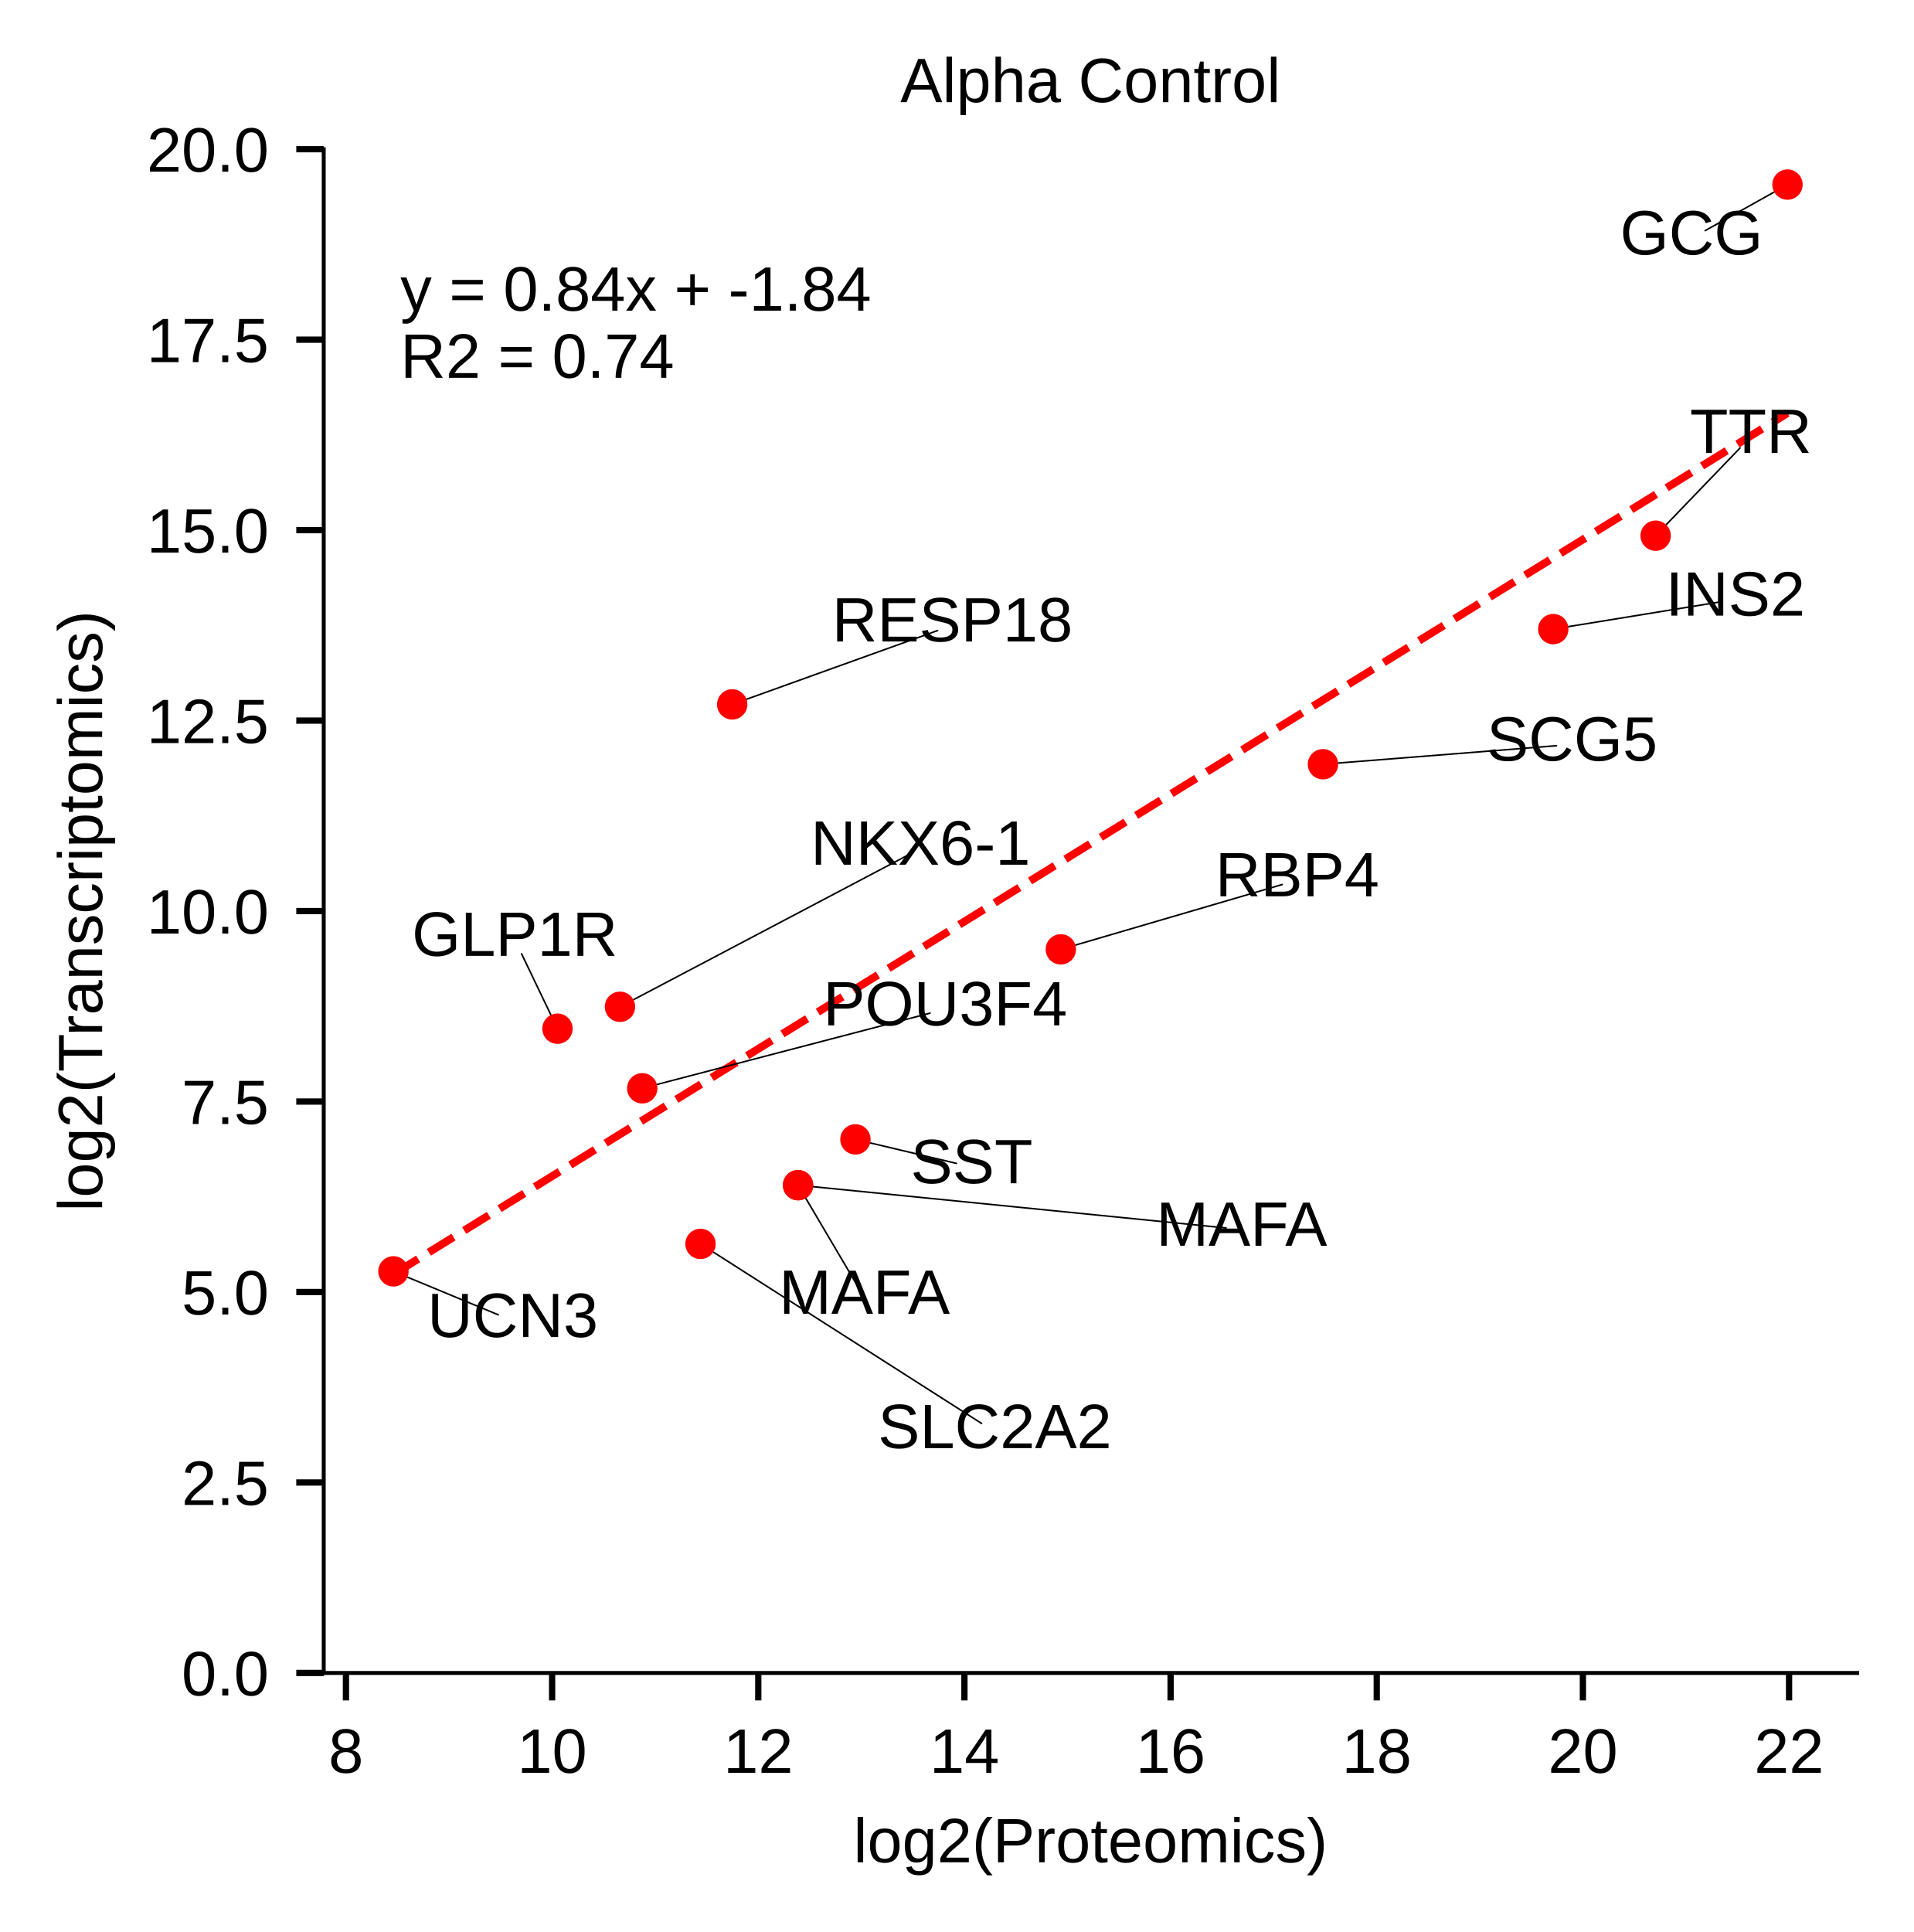
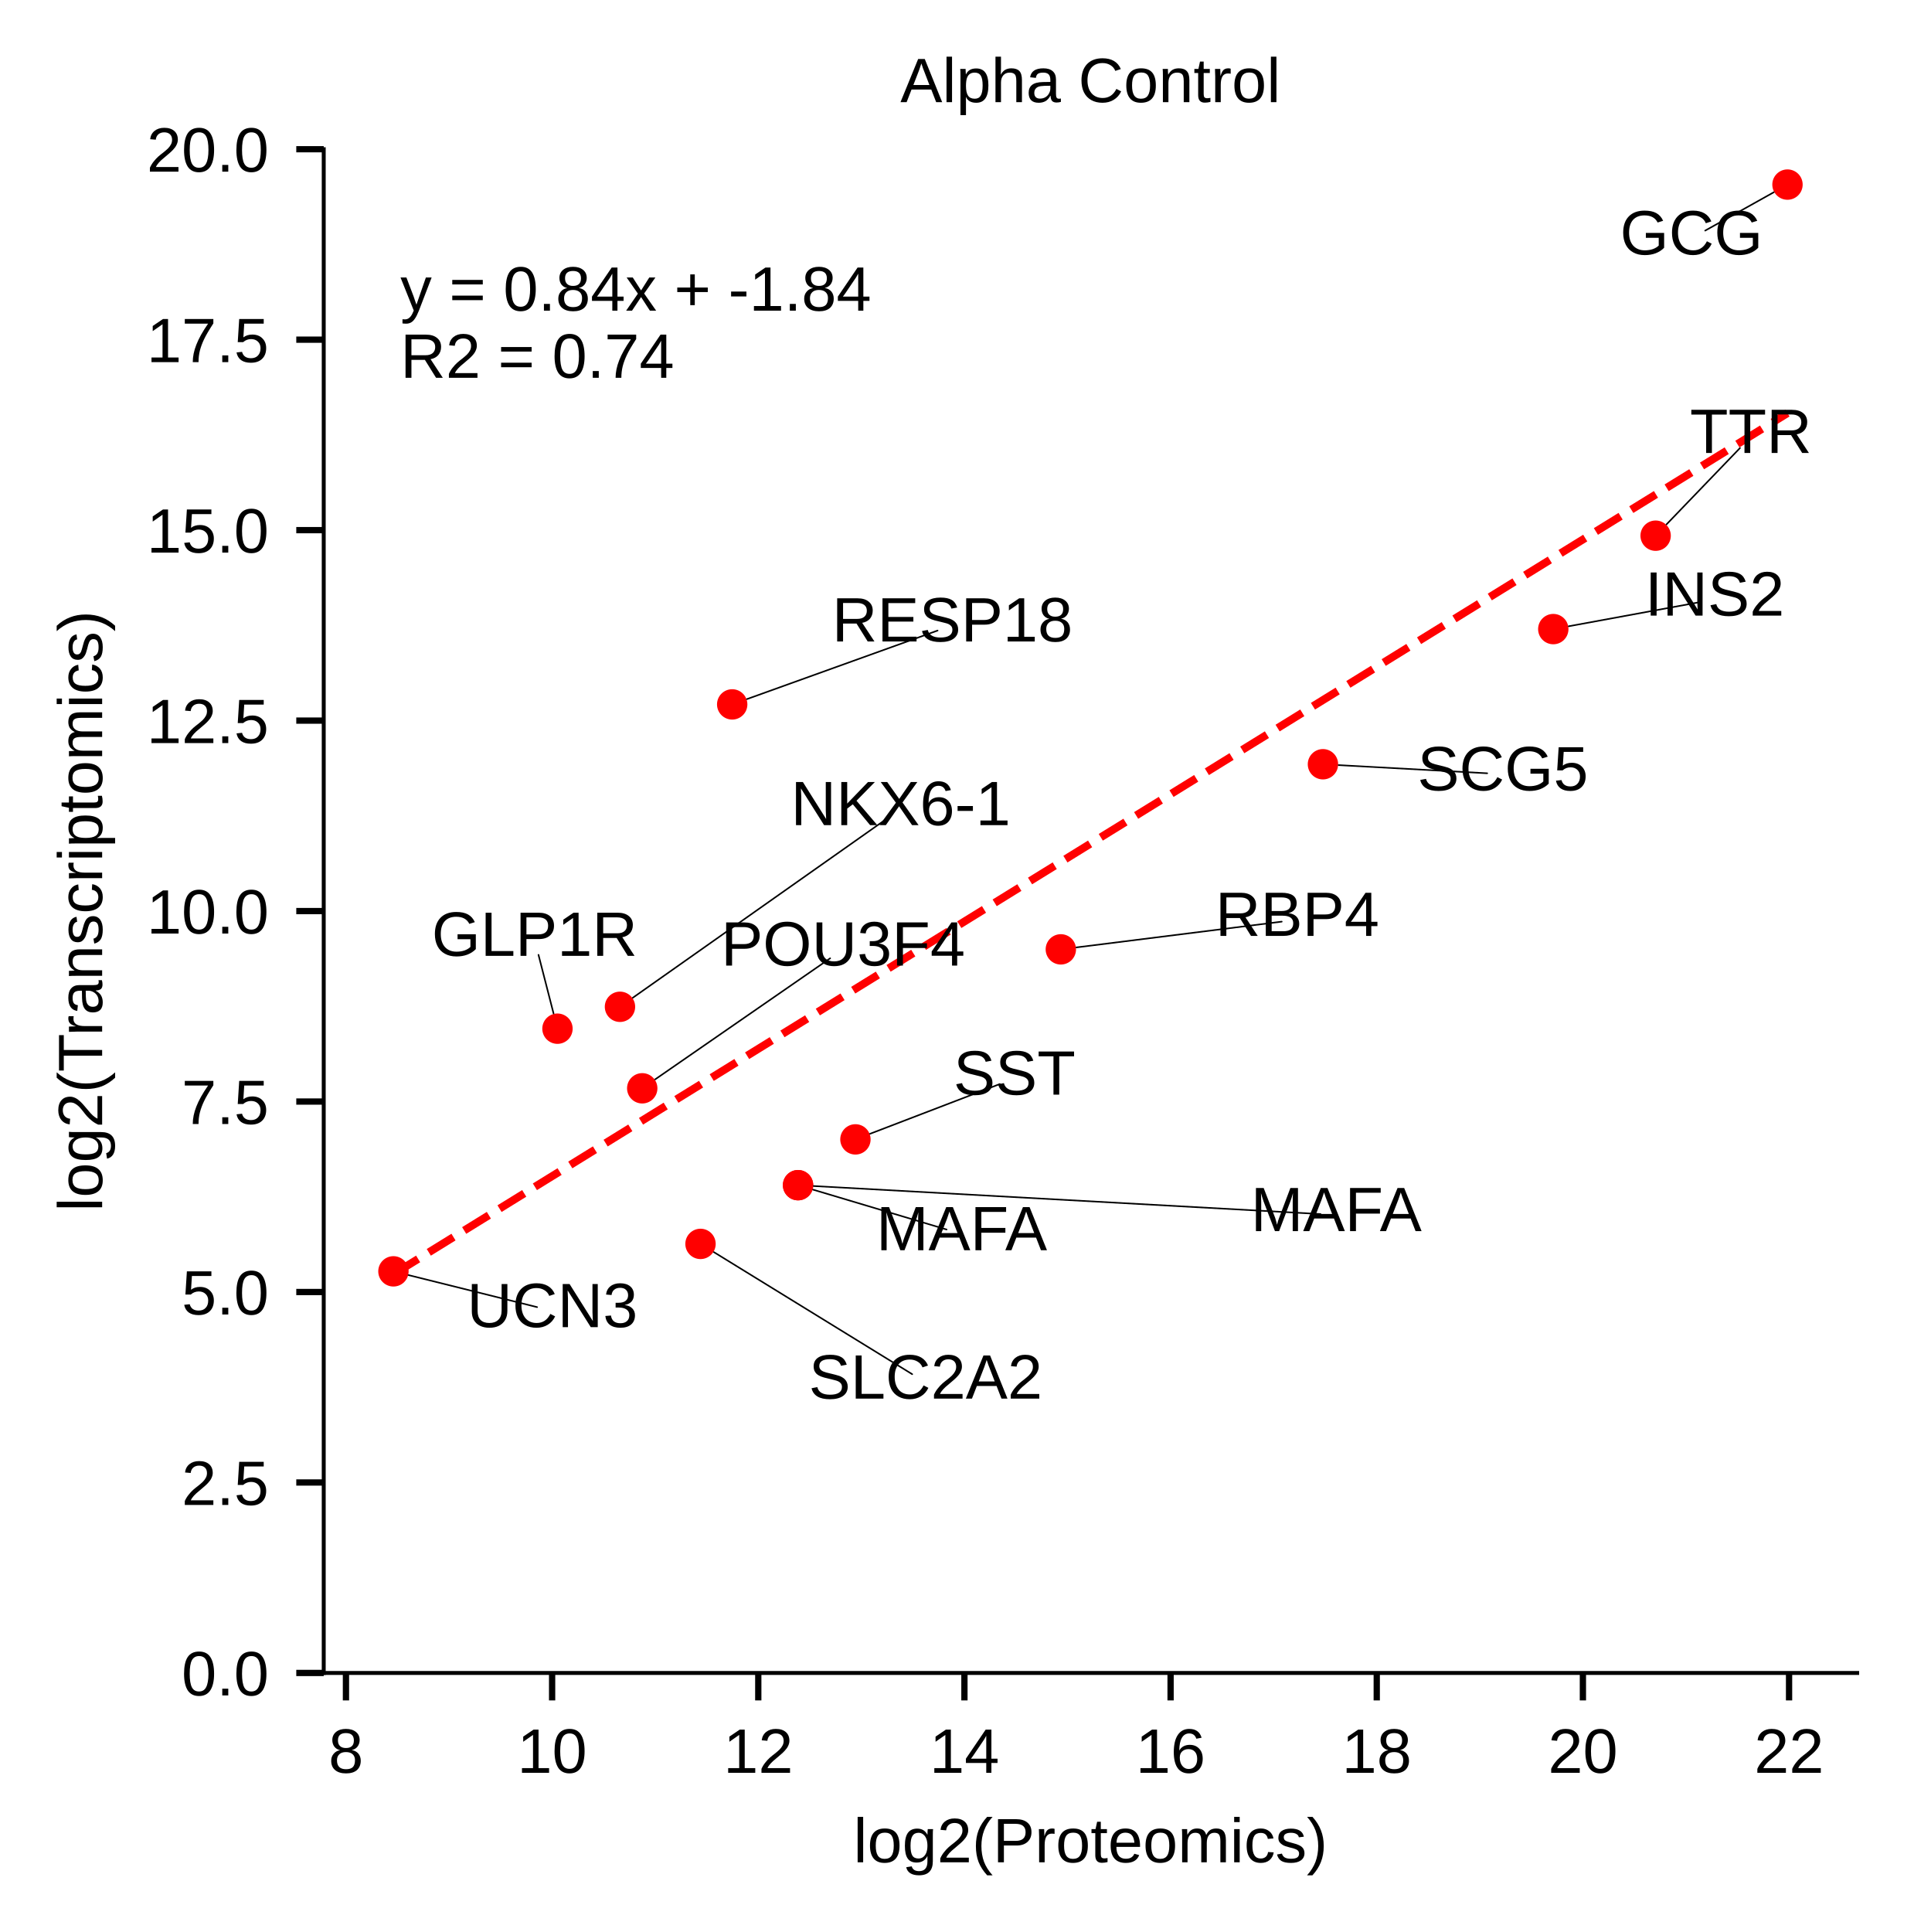
<svg xmlns="http://www.w3.org/2000/svg" xmlns:xlink="http://www.w3.org/1999/xlink" width="243.996pt" height="246.306pt" viewBox="0 0 243.996 246.306" version="1.1">
  <defs>
    <style type="text/css">*{stroke-linejoin: round; stroke-linecap: butt}</style>
  </defs>
  <g id="figure_1">
    <g id="patch_1">
      <path d="M 0 246.306  L 243.996 246.306  L 243.996 -0  L 0 -0  L 0 246.306  z " style="fill: none" />
    </g>
    <g id="axes_1">
      <g id="patch_2">
        <path d="M 41.276 213.282  L 236.796 213.282  L 236.796 19.024  L 41.276 19.024  L 41.276 213.282  z " style="fill: none" />
      </g>
      <g id="PathCollection_1">
        <defs>
-           <path id="C0_0_254591540a" d="M 0 1.936  C 0.514 1.936 1.006 1.732 1.369 1.369  C 1.732 1.006 1.936 0.514 1.936 -0  C 1.936 -0.514 1.732 -1.006 1.369 -1.369  C 1.006 -1.732 0.514 -1.936 0 -1.936  C -0.514 -1.936 -1.006 -1.732 -1.369 -1.369  C -1.732 -1.006 -1.936 -0.514 -1.936 0  C -1.936 0.514 -1.732 1.006 -1.369 1.369  C -1.006 1.732 -0.514 1.936 0 1.936  z " />
+           <path id="C0_0_a52731291e" d="M 0 1.936  C 0.514 1.936 1.006 1.732 1.369 1.369  C 1.732 1.006 1.936 0.514 1.936 -0  C 1.936 -0.514 1.732 -1.006 1.369 -1.369  C 1.006 -1.732 0.514 -1.936 0 -1.936  C -0.514 -1.936 -1.006 -1.732 -1.369 -1.369  C -1.732 -1.006 -1.936 -0.514 -1.936 0  C -1.936 0.514 -1.732 1.006 -1.369 1.369  C -1.006 1.732 -0.514 1.936 0 1.936  z " />
        </defs>
-         <g clip-path="url(#p1b7b60a65e)">
-           <use xlink:href="#C0_0_254591540a" x="101.754" y="151.095" style="fill: #ff0000" />
-         </g>
-         <g clip-path="url(#p1b7b60a65e)">
-           <use xlink:href="#C0_0_254591540a" x="227.909" y="23.533" style="fill: #ff0000" />
-         </g>
-         <g clip-path="url(#p1b7b60a65e)">
-           <use xlink:href="#C0_0_254591540a" x="211.097" y="68.294" style="fill: #ff0000" />
-         </g>
-         <g clip-path="url(#p1b7b60a65e)">
-           <use xlink:href="#C0_0_254591540a" x="81.887" y="138.746" style="fill: #ff0000" />
-         </g>
-         <g clip-path="url(#p1b7b60a65e)">
-           <use xlink:href="#C0_0_254591540a" x="89.317" y="158.582" style="fill: #ff0000" />
-         </g>
-         <g clip-path="url(#p1b7b60a65e)">
-           <use xlink:href="#C0_0_254591540a" x="101.754" y="151.095" style="fill: #ff0000" />
-         </g>
-         <g clip-path="url(#p1b7b60a65e)">
-           <use xlink:href="#C0_0_254591540a" x="198.048" y="80.202" style="fill: #ff0000" />
-         </g>
-         <g clip-path="url(#p1b7b60a65e)">
-           <use xlink:href="#C0_0_254591540a" x="79.049" y="128.354" style="fill: #ff0000" />
-         </g>
-         <g clip-path="url(#p1b7b60a65e)">
-           <use xlink:href="#C0_0_254591540a" x="50.164" y="162.081" style="fill: #ff0000" />
-         </g>
-         <g clip-path="url(#p1b7b60a65e)">
-           <use xlink:href="#C0_0_254591540a" x="71.079" y="131.145" style="fill: #ff0000" />
-         </g>
-         <g clip-path="url(#p1b7b60a65e)">
-           <use xlink:href="#C0_0_254591540a" x="93.357" y="89.802" style="fill: #ff0000" />
-         </g>
-         <g clip-path="url(#p1b7b60a65e)">
-           <use xlink:href="#C0_0_254591540a" x="168.679" y="97.432" style="fill: #ff0000" />
-         </g>
-         <g clip-path="url(#p1b7b60a65e)">
-           <use xlink:href="#C0_0_254591540a" x="109.07" y="145.257" style="fill: #ff0000" />
-         </g>
-         <g clip-path="url(#p1b7b60a65e)">
-           <use xlink:href="#C0_0_254591540a" x="135.259" y="121.032" style="fill: #ff0000" />
+         <g clip-path="url(#p77317c8ee6)">
+           <use xlink:href="#C0_0_a52731291e" x="101.754" y="151.095" style="fill: #ff0000" />
+         </g>
+         <g clip-path="url(#p77317c8ee6)">
+           <use xlink:href="#C0_0_a52731291e" x="227.909" y="23.533" style="fill: #ff0000" />
+         </g>
+         <g clip-path="url(#p77317c8ee6)">
+           <use xlink:href="#C0_0_a52731291e" x="211.097" y="68.294" style="fill: #ff0000" />
+         </g>
+         <g clip-path="url(#p77317c8ee6)">
+           <use xlink:href="#C0_0_a52731291e" x="81.887" y="138.746" style="fill: #ff0000" />
+         </g>
+         <g clip-path="url(#p77317c8ee6)">
+           <use xlink:href="#C0_0_a52731291e" x="89.317" y="158.582" style="fill: #ff0000" />
+         </g>
+         <g clip-path="url(#p77317c8ee6)">
+           <use xlink:href="#C0_0_a52731291e" x="101.754" y="151.095" style="fill: #ff0000" />
+         </g>
+         <g clip-path="url(#p77317c8ee6)">
+           <use xlink:href="#C0_0_a52731291e" x="198.048" y="80.202" style="fill: #ff0000" />
+         </g>
+         <g clip-path="url(#p77317c8ee6)">
+           <use xlink:href="#C0_0_a52731291e" x="79.049" y="128.354" style="fill: #ff0000" />
+         </g>
+         <g clip-path="url(#p77317c8ee6)">
+           <use xlink:href="#C0_0_a52731291e" x="50.164" y="162.081" style="fill: #ff0000" />
+         </g>
+         <g clip-path="url(#p77317c8ee6)">
+           <use xlink:href="#C0_0_a52731291e" x="71.079" y="131.145" style="fill: #ff0000" />
+         </g>
+         <g clip-path="url(#p77317c8ee6)">
+           <use xlink:href="#C0_0_a52731291e" x="93.357" y="89.802" style="fill: #ff0000" />
+         </g>
+         <g clip-path="url(#p77317c8ee6)">
+           <use xlink:href="#C0_0_a52731291e" x="168.679" y="97.432" style="fill: #ff0000" />
+         </g>
+         <g clip-path="url(#p77317c8ee6)">
+           <use xlink:href="#C0_0_a52731291e" x="109.07" y="145.257" style="fill: #ff0000" />
+         </g>
+         <g clip-path="url(#p77317c8ee6)">
+           <use xlink:href="#C0_0_a52731291e" x="135.259" y="121.032" style="fill: #ff0000" />
        </g>
      </g>
      <g id="matplotlib.axis_1">
        <g id="xtick_1">
          <g id="line2d_1">
            <defs>
-               <path id="m4094d39036" d="M 0 0  L 0 3.5  " style="stroke: #000000; stroke-width: 0.8" />
+               <path id="m81c0e043df" d="M 0 0  L 0 3.5  " style="stroke: #000000; stroke-width: 0.8" />
            </defs>
            <g>
-               <use xlink:href="#m4094d39036" x="44.11" y="213.282" style="stroke: #000000; stroke-width: 0.8" />
+               <use xlink:href="#m81c0e043df" x="44.11" y="213.282" style="stroke: #000000; stroke-width: 0.8" />
            </g>
          </g>
          <g id="text_1">
            <text style="font-size: 8px; font-family: 'Arial'; text-anchor: middle" x="44.11" y="226.008" transform="rotate(-0 44.11031 226.0083)">8</text>
          </g>
        </g>
        <g id="xtick_2">
          <g id="line2d_2">
            <g>
-               <use xlink:href="#m4094d39036" x="70.396" y="213.282" style="stroke: #000000; stroke-width: 0.8" />
+               <use xlink:href="#m81c0e043df" x="70.396" y="213.282" style="stroke: #000000; stroke-width: 0.8" />
            </g>
          </g>
          <g id="text_2">
            <text style="font-size: 8px; font-family: 'Arial'; text-anchor: middle" x="70.396" y="226.008" transform="rotate(-0 70.39598 226.0083)">10</text>
          </g>
        </g>
        <g id="xtick_3">
          <g id="line2d_3">
            <g>
-               <use xlink:href="#m4094d39036" x="96.682" y="213.282" style="stroke: #000000; stroke-width: 0.8" />
+               <use xlink:href="#m81c0e043df" x="96.682" y="213.282" style="stroke: #000000; stroke-width: 0.8" />
            </g>
          </g>
          <g id="text_3">
            <text style="font-size: 8px; font-family: 'Arial'; text-anchor: middle" x="96.682" y="226.008" transform="rotate(-0 96.68166 226.0083)">12</text>
          </g>
        </g>
        <g id="xtick_4">
          <g id="line2d_4">
            <g>
-               <use xlink:href="#m4094d39036" x="122.967" y="213.282" style="stroke: #000000; stroke-width: 0.8" />
+               <use xlink:href="#m81c0e043df" x="122.967" y="213.282" style="stroke: #000000; stroke-width: 0.8" />
            </g>
          </g>
          <g id="text_4">
            <text style="font-size: 8px; font-family: 'Arial'; text-anchor: middle" x="122.967" y="226.008" transform="rotate(-0 122.9673 226.0083)">14</text>
          </g>
        </g>
        <g id="xtick_5">
          <g id="line2d_5">
            <g>
-               <use xlink:href="#m4094d39036" x="149.253" y="213.282" style="stroke: #000000; stroke-width: 0.8" />
+               <use xlink:href="#m81c0e043df" x="149.253" y="213.282" style="stroke: #000000; stroke-width: 0.8" />
            </g>
          </g>
          <g id="text_5">
            <text style="font-size: 8px; font-family: 'Arial'; text-anchor: middle" x="149.253" y="226.008" transform="rotate(-0 149.253 226.0083)">16</text>
          </g>
        </g>
        <g id="xtick_6">
          <g id="line2d_6">
            <g>
-               <use xlink:href="#m4094d39036" x="175.539" y="213.282" style="stroke: #000000; stroke-width: 0.8" />
+               <use xlink:href="#m81c0e043df" x="175.539" y="213.282" style="stroke: #000000; stroke-width: 0.8" />
            </g>
          </g>
          <g id="text_6">
            <text style="font-size: 8px; font-family: 'Arial'; text-anchor: middle" x="175.539" y="226.008" transform="rotate(-0 175.5387 226.0083)">18</text>
          </g>
        </g>
        <g id="xtick_7">
          <g id="line2d_7">
            <g>
-               <use xlink:href="#m4094d39036" x="201.824" y="213.282" style="stroke: #000000; stroke-width: 0.8" />
+               <use xlink:href="#m81c0e043df" x="201.824" y="213.282" style="stroke: #000000; stroke-width: 0.8" />
            </g>
          </g>
          <g id="text_7">
            <text style="font-size: 8px; font-family: 'Arial'; text-anchor: middle" x="201.824" y="226.008" transform="rotate(-0 201.8244 226.0083)">20</text>
          </g>
        </g>
        <g id="xtick_8">
          <g id="line2d_8">
            <g>
-               <use xlink:href="#m4094d39036" x="228.11" y="213.282" style="stroke: #000000; stroke-width: 0.8" />
+               <use xlink:href="#m81c0e043df" x="228.11" y="213.282" style="stroke: #000000; stroke-width: 0.8" />
            </g>
          </g>
          <g id="text_8">
            <text style="font-size: 8px; font-family: 'Arial'; text-anchor: middle" x="228.11" y="226.008" transform="rotate(-0 228.11 226.0083)">22</text>
          </g>
        </g>
        <g id="text_9">
          <text style="font-size: 8px; font-family: 'Arial'; text-anchor: middle" x="139.036" y="237.422" transform="rotate(-0 139.0361 237.422)">log2(Proteomics)</text>
        </g>
      </g>
      <g id="matplotlib.axis_2">
        <g id="ytick_1">
          <g id="line2d_9">
            <defs>
-               <path id="md418ea39c6" d="M 0 0  L -3.5 0  " style="stroke: #000000; stroke-width: 0.8" />
+               <path id="m3a2f14bc2b" d="M 0 0  L -3.5 0  " style="stroke: #000000; stroke-width: 0.8" />
            </defs>
            <g>
-               <use xlink:href="#md418ea39c6" x="41.276" y="213.282" style="stroke: #000000; stroke-width: 0.8" />
+               <use xlink:href="#m3a2f14bc2b" x="41.276" y="213.282" style="stroke: #000000; stroke-width: 0.8" />
            </g>
          </g>
          <g id="text_10">
            <text style="font-size: 8px; font-family: 'Arial'; text-anchor: end" x="34.276" y="216.145" transform="rotate(-0 34.27625 216.1451)">0.0</text>
          </g>
        </g>
        <g id="ytick_2">
          <g id="line2d_10">
            <g>
-               <use xlink:href="#md418ea39c6" x="41.276" y="189" style="stroke: #000000; stroke-width: 0.8" />
+               <use xlink:href="#m3a2f14bc2b" x="41.276" y="189" style="stroke: #000000; stroke-width: 0.8" />
            </g>
          </g>
          <g id="text_11">
            <text style="font-size: 8px; font-family: 'Arial'; text-anchor: end" x="34.276" y="191.863" transform="rotate(-0 34.27625 191.8629)">2.5</text>
          </g>
        </g>
        <g id="ytick_3">
          <g id="line2d_11">
            <g>
-               <use xlink:href="#md418ea39c6" x="41.276" y="164.717" style="stroke: #000000; stroke-width: 0.8" />
+               <use xlink:href="#m3a2f14bc2b" x="41.276" y="164.717" style="stroke: #000000; stroke-width: 0.8" />
            </g>
          </g>
          <g id="text_12">
            <text style="font-size: 8px; font-family: 'Arial'; text-anchor: end" x="34.276" y="167.581" transform="rotate(-0 34.27625 167.5806)">5.0</text>
          </g>
        </g>
        <g id="ytick_4">
          <g id="line2d_12">
            <g>
-               <use xlink:href="#md418ea39c6" x="41.276" y="140.435" style="stroke: #000000; stroke-width: 0.8" />
+               <use xlink:href="#m3a2f14bc2b" x="41.276" y="140.435" style="stroke: #000000; stroke-width: 0.8" />
            </g>
          </g>
          <g id="text_13">
            <text style="font-size: 8px; font-family: 'Arial'; text-anchor: end" x="34.276" y="143.298" transform="rotate(-0 34.27625 143.2983)">7.5</text>
          </g>
        </g>
        <g id="ytick_5">
          <g id="line2d_13">
            <g>
-               <use xlink:href="#md418ea39c6" x="41.276" y="116.153" style="stroke: #000000; stroke-width: 0.8" />
+               <use xlink:href="#m3a2f14bc2b" x="41.276" y="116.153" style="stroke: #000000; stroke-width: 0.8" />
            </g>
          </g>
          <g id="text_14">
            <text style="font-size: 8px; font-family: 'Arial'; text-anchor: end" x="34.276" y="119.016" transform="rotate(-0 34.27625 119.016)">10.0</text>
          </g>
        </g>
        <g id="ytick_6">
          <g id="line2d_14">
            <g>
-               <use xlink:href="#md418ea39c6" x="41.276" y="91.871" style="stroke: #000000; stroke-width: 0.8" />
+               <use xlink:href="#m3a2f14bc2b" x="41.276" y="91.871" style="stroke: #000000; stroke-width: 0.8" />
            </g>
          </g>
          <g id="text_15">
            <text style="font-size: 8px; font-family: 'Arial'; text-anchor: end" x="34.276" y="94.734" transform="rotate(-0 34.27625 94.73373)">12.5</text>
          </g>
        </g>
        <g id="ytick_7">
          <g id="line2d_15">
            <g>
-               <use xlink:href="#md418ea39c6" x="41.276" y="67.588" style="stroke: #000000; stroke-width: 0.8" />
+               <use xlink:href="#m3a2f14bc2b" x="41.276" y="67.588" style="stroke: #000000; stroke-width: 0.8" />
            </g>
          </g>
          <g id="text_16">
            <text style="font-size: 8px; font-family: 'Arial'; text-anchor: end" x="34.276" y="70.451" transform="rotate(-0 34.27625 70.45144)">15.0</text>
          </g>
        </g>
        <g id="ytick_8">
          <g id="line2d_16">
            <g>
-               <use xlink:href="#md418ea39c6" x="41.276" y="43.306" style="stroke: #000000; stroke-width: 0.8" />
+               <use xlink:href="#m3a2f14bc2b" x="41.276" y="43.306" style="stroke: #000000; stroke-width: 0.8" />
            </g>
          </g>
          <g id="text_17">
            <text style="font-size: 8px; font-family: 'Arial'; text-anchor: end" x="34.276" y="46.169" transform="rotate(-0 34.27625 46.16916)">17.5</text>
          </g>
        </g>
        <g id="ytick_9">
          <g id="line2d_17">
            <g>
-               <use xlink:href="#md418ea39c6" x="41.276" y="19.024" style="stroke: #000000; stroke-width: 0.8" />
+               <use xlink:href="#m3a2f14bc2b" x="41.276" y="19.024" style="stroke: #000000; stroke-width: 0.8" />
            </g>
          </g>
          <g id="text_18">
            <text style="font-size: 8px; font-family: 'Arial'; text-anchor: end" x="34.276" y="21.887" transform="rotate(-0 34.27625 21.88687)">20.0</text>
          </g>
        </g>
        <g id="text_19">
          <text style="font-size: 8px; font-family: 'Arial'; text-anchor: middle" x="13.024" y="116.153" transform="rotate(-90 13.02375 116.1529)">log2(Transcriptomics)</text>
        </g>
      </g>
      <g id="line2d_18">
-         <path d="M 50.164 162.442  L 51.959 161.333  L 53.754 160.224  L 55.55 159.116  L 57.345 158.007  L 59.141 156.898  L 60.936 155.789  L 62.731 154.681  L 64.527 153.572  L 66.322 152.463  L 68.118 151.354  L 69.913 150.245  L 71.708 149.137  L 73.504 148.028  L 75.299 146.919  L 77.095 145.81  L 78.89 144.701  L 80.685 143.593  L 82.481 142.484  L 84.276 141.375  L 86.072 140.266  L 87.867 139.157  L 89.662 138.049  L 91.458 136.94  L 93.253 135.831  L 95.049 134.722  L 96.844 133.613  L 98.639 132.505  L 100.435 131.396  L 102.23 130.287  L 104.026 129.178  L 105.821 128.069  L 107.616 126.961  L 109.412 125.852  L 111.207 124.743  L 113.003 123.634  L 114.798 122.525  L 116.594 121.417  L 118.389 120.308  L 120.184 119.199  L 121.98 118.09  L 123.775 116.981  L 125.571 115.873  L 127.366 114.764  L 129.161 113.655  L 130.957 112.546  L 132.752 111.437  L 134.548 110.329  L 136.343 109.22  L 138.138 108.111  L 139.934 107.002  L 141.729 105.893  L 143.525 104.785  L 145.32 103.676  L 147.115 102.567  L 148.911 101.458  L 150.706 100.349  L 152.502 99.241  L 154.297 98.132  L 156.092 97.023  L 157.888 95.914  L 159.683 94.805  L 161.479 93.697  L 163.274 92.588  L 165.069 91.479  L 166.865 90.37  L 168.66 89.261  L 170.456 88.153  L 172.251 87.044  L 174.047 85.935  L 175.842 84.826  L 177.637 83.717  L 179.433 82.609  L 181.228 81.5  L 183.024 80.391  L 184.819 79.282  L 186.614 78.174  L 188.41 77.065  L 190.205 75.956  L 192.001 74.847  L 193.796 73.738  L 195.591 72.63  L 197.387 71.521  L 199.182 70.412  L 200.978 69.303  L 202.773 68.194  L 204.568 67.086  L 206.364 65.977  L 208.159 64.868  L 209.955 63.759  L 211.75 62.65  L 213.545 61.542  L 215.341 60.433  L 217.136 59.324  L 218.932 58.215  L 220.727 57.106  L 222.522 55.998  L 224.318 54.889  L 226.113 53.78  L 227.909 52.671  " clip-path="url(#p1b7b60a65e)" style="fill: none; stroke-dasharray: 3.7,1.6; stroke-dashoffset: 0; stroke: #ff0000" />
+         <path d="M 50.164 162.442  L 51.959 161.333  L 53.754 160.224  L 55.55 159.116  L 57.345 158.007  L 59.141 156.898  L 60.936 155.789  L 62.731 154.681  L 64.527 153.572  L 66.322 152.463  L 68.118 151.354  L 69.913 150.245  L 71.708 149.137  L 73.504 148.028  L 75.299 146.919  L 77.095 145.81  L 78.89 144.701  L 80.685 143.593  L 82.481 142.484  L 84.276 141.375  L 86.072 140.266  L 87.867 139.157  L 89.662 138.049  L 91.458 136.94  L 93.253 135.831  L 95.049 134.722  L 96.844 133.613  L 98.639 132.505  L 100.435 131.396  L 102.23 130.287  L 104.026 129.178  L 105.821 128.069  L 107.616 126.961  L 109.412 125.852  L 111.207 124.743  L 113.003 123.634  L 114.798 122.525  L 116.594 121.417  L 118.389 120.308  L 120.184 119.199  L 121.98 118.09  L 123.775 116.981  L 125.571 115.873  L 127.366 114.764  L 129.161 113.655  L 130.957 112.546  L 132.752 111.437  L 134.548 110.329  L 136.343 109.22  L 138.138 108.111  L 139.934 107.002  L 141.729 105.893  L 143.525 104.785  L 145.32 103.676  L 147.115 102.567  L 148.911 101.458  L 150.706 100.349  L 152.502 99.241  L 154.297 98.132  L 156.092 97.023  L 157.888 95.914  L 159.683 94.805  L 161.479 93.697  L 163.274 92.588  L 165.069 91.479  L 166.865 90.37  L 168.66 89.261  L 170.456 88.153  L 172.251 87.044  L 174.047 85.935  L 175.842 84.826  L 177.637 83.717  L 179.433 82.609  L 181.228 81.5  L 183.024 80.391  L 184.819 79.282  L 186.614 78.174  L 188.41 77.065  L 190.205 75.956  L 192.001 74.847  L 193.796 73.738  L 195.591 72.63  L 197.387 71.521  L 199.182 70.412  L 200.978 69.303  L 202.773 68.194  L 204.568 67.086  L 206.364 65.977  L 208.159 64.868  L 209.955 63.759  L 211.75 62.65  L 213.545 61.542  L 215.341 60.433  L 217.136 59.324  L 218.932 58.215  L 220.727 57.106  L 222.522 55.998  L 224.318 54.889  L 226.113 53.78  L 227.909 52.671  " clip-path="url(#p77317c8ee6)" style="fill: none; stroke-dasharray: 3.7,1.6; stroke-dashoffset: 0; stroke: #ff0000" />
      </g>
      <g id="patch_3">
        <path d="M 41.276 213.282  L 41.276 19.024  " style="fill: none; stroke: #000000; stroke-width: 0.5; stroke-linejoin: miter; stroke-linecap: square" />
      </g>
      <g id="patch_4">
        <path d="M 41.276 213.282  L 236.796 213.282  " style="fill: none; stroke: #000000; stroke-width: 0.5; stroke-linejoin: miter; stroke-linecap: square" />
      </g>
      <g id="text_20">
        <text style="font-size: 8px; font-family: 'Arial'" transform="translate(51.05223 39.60724)">y = 0.84x + -1.84</text>
        <text style="font-size: 8px; font-family: 'Arial'" transform="translate(51.05223 48.16249)">R2 = 0.74</text>
      </g>
      <g id="text_21">
-         <text style="font-size: 8px; font-family: 'Arial'; text-anchor: middle" x="158.316" y="158.819" transform="rotate(-0 158.3158 158.8194)">MAFA</text>
+         <text style="font-size: 8px; font-family: 'Arial'; text-anchor: middle" x="170.37" y="156.955" transform="rotate(-0 170.3697 156.9547)">MAFA</text>
      </g>
      <g id="text_22">
        <text style="font-size: 8px; font-family: 'Arial'; text-anchor: middle" x="215.667" y="32.445" transform="rotate(-0 215.6672 32.44463)">GCG</text>
      </g>
      <g id="text_23">
        <text style="font-size: 8px; font-family: 'Arial'; text-anchor: middle" x="223.236" y="57.748" transform="rotate(-0 223.2357 57.74798)">TTR</text>
      </g>
      <g id="text_24">
-         <text style="font-size: 8px; font-family: 'Arial'; text-anchor: middle" x="120.518" y="130.723" transform="rotate(-0 120.518 130.7232)">POU3F4</text>
+         <text style="font-size: 8px; font-family: 'Arial'; text-anchor: middle" x="107.494" y="123.099" transform="rotate(-0 107.4936 123.0991)">POU3F4</text>
      </g>
      <g id="text_25">
-         <text style="font-size: 8px; font-family: 'Arial'; text-anchor: middle" x="126.844" y="184.617" transform="rotate(-0 126.8437 184.6169)">SLC2A2</text>
+         <text style="font-size: 8px; font-family: 'Arial'; text-anchor: middle" x="118.014" y="178.31" transform="rotate(-0 118.0138 178.3099)">SLC2A2</text>
      </g>
      <g id="text_26">
-         <text style="font-size: 8px; font-family: 'Arial'; text-anchor: middle" x="110.213" y="167.5" transform="rotate(-0 110.2126 167.5)">MAFA</text>
+         <text style="font-size: 8px; font-family: 'Arial'; text-anchor: middle" x="122.609" y="159.39" transform="rotate(-0 122.6089 159.3901)">MAFA</text>
      </g>
      <g id="text_27">
-         <text style="font-size: 8px; font-family: 'Arial'; text-anchor: middle" x="221.265" y="78.486" transform="rotate(-0 221.2647 78.48603)">INS2</text>
+         <text style="font-size: 8px; font-family: 'Arial'; text-anchor: middle" x="218.625" y="78.486" transform="rotate(-0 218.6248 78.48603)">INS2</text>
      </g>
      <g id="text_28">
-         <text style="font-size: 8px; font-family: 'Arial'; text-anchor: middle" x="117.364" y="110.24" transform="rotate(-0 117.3644 110.2399)">NKX6-1</text>
+         <text style="font-size: 8px; font-family: 'Arial'; text-anchor: middle" x="114.842" y="105.194" transform="rotate(-0 114.8416 105.1942)">NKX6-1</text>
      </g>
      <g id="text_29">
-         <text style="font-size: 8px; font-family: 'Arial'; text-anchor: middle" x="65.379" y="170.456" transform="rotate(-0 65.37936 170.456)">UCN3</text>
+         <text style="font-size: 8px; font-family: 'Arial'; text-anchor: middle" x="70.425" y="169.195" transform="rotate(-0 70.42502 169.1946)">UCN3</text>
      </g>
      <g id="text_30">
-         <text style="font-size: 8px; font-family: 'Arial'; text-anchor: middle" x="65.637" y="121.86" transform="rotate(-0 65.63737 121.8603)">GLP1R</text>
+         <text style="font-size: 8px; font-family: 'Arial'; text-anchor: middle" x="68.16" y="121.86" transform="rotate(-0 68.16021 121.8603)">GLP1R</text>
      </g>
      <g id="text_31">
        <text style="font-size: 8px; font-family: 'Arial'; text-anchor: middle" x="121.427" y="81.779" transform="rotate(-0 121.4273 81.77883)">RESP18</text>
      </g>
      <g id="text_32">
-         <text style="font-size: 8px; font-family: 'Arial'; text-anchor: middle" x="200.451" y="96.977" transform="rotate(-0 200.4508 96.97732)">SCG5</text>
+         <text style="font-size: 8px; font-family: 'Arial'; text-anchor: middle" x="191.621" y="100.762" transform="rotate(-0 191.6209 100.7616)">SCG5</text>
      </g>
      <g id="text_33">
-         <text style="font-size: 8px; font-family: 'Arial'; text-anchor: middle" x="123.892" y="150.85" transform="rotate(-0 123.892 150.8503)">SST</text>
+         <text style="font-size: 8px; font-family: 'Arial'; text-anchor: middle" x="129.348" y="139.553" transform="rotate(-0 129.348 139.5531)">SST</text>
      </g>
      <g id="text_34">
-         <text style="font-size: 8px; font-family: 'Arial'; text-anchor: middle" x="165.408" y="114.271" transform="rotate(-0 165.4077 114.2706)">RBP4</text>
+         <text style="font-size: 8px; font-family: 'Arial'; text-anchor: middle" x="165.408" y="119.316" transform="rotate(-0 165.4077 119.3163)">RBP4</text>
      </g>
      <g id="patch_5">
-         <path d="M 156.324 156.552  Q 130.033 153.923 103.742 151.294  " style="fill: none; stroke: #000000; stroke-width: 0.2; stroke-linecap: round" />
+         <path d="M 168.372 154.776  Q 136.061 152.991 103.75 151.205  " style="fill: none; stroke: #000000; stroke-width: 0.2; stroke-linecap: round" />
      </g>
      <g id="patch_6">
        <path d="M 217.416 29.399  Q 221.79 26.954 226.164 24.509  " style="fill: none; stroke: #000000; stroke-width: 0.2; stroke-linecap: round" />
      </g>
      <g id="patch_7">
        <path d="M 221.852 57.118  Q 217.169 61.984 212.486 66.851  " style="fill: none; stroke: #000000; stroke-width: 0.2; stroke-linecap: round" />
      </g>
      <g id="patch_8">
-         <path d="M 118.58 129.161  Q 101.203 133.701 83.827 138.24  " style="fill: none; stroke: #000000; stroke-width: 0.2; stroke-linecap: round" />
+         <path d="M 105.846 122.171  Q 94.69 129.889 83.534 137.607  " style="fill: none; stroke: #000000; stroke-width: 0.2; stroke-linecap: round" />
      </g>
      <g id="patch_9">
-         <path d="M 125.16 181.474  Q 108.082 170.566 91.003 159.659  " style="fill: none; stroke: #000000; stroke-width: 0.2; stroke-linecap: round" />
+         <path d="M 116.308 175.192  Q 103.664 167.411 91.02 159.63  " style="fill: none; stroke: #000000; stroke-width: 0.2; stroke-linecap: round" />
      </g>
      <g id="patch_10">
-         <path d="M 109.195 163.706  Q 105.982 158.261 102.77 152.816  " style="fill: none; stroke: #000000; stroke-width: 0.2; stroke-linecap: round" />
+         <path d="M 120.692 156.75  Q 112.182 154.209 103.673 151.668  " style="fill: none; stroke: #000000; stroke-width: 0.2; stroke-linecap: round" />
      </g>
      <g id="patch_11">
-         <path d="M 219.289 76.74  Q 209.655 78.31 200.021 79.881  " style="fill: none; stroke: #000000; stroke-width: 0.2; stroke-linecap: round" />
+         <path d="M 216.658 76.78  Q 208.337 78.31 200.015 79.84  " style="fill: none; stroke: #000000; stroke-width: 0.2; stroke-linecap: round" />
      </g>
      <g id="patch_12">
-         <path d="M 115.594 109.104  Q 98.206 118.264 80.818 127.423  " style="fill: none; stroke: #000000; stroke-width: 0.2; stroke-linecap: round" />
+         <path d="M 113.205 104.279  Q 96.945 115.74 80.685 127.201  " style="fill: none; stroke: #000000; stroke-width: 0.2; stroke-linecap: round" />
      </g>
      <g id="patch_13">
-         <path d="M 63.533 167.623  Q 57.774 165.235 52.014 162.848  " style="fill: none; stroke: #000000; stroke-width: 0.2; stroke-linecap: round" />
+         <path d="M 68.483 166.643  Q 60.292 164.603 52.1 162.563  " style="fill: none; stroke: #000000; stroke-width: 0.2; stroke-linecap: round" />
      </g>
      <g id="patch_14">
-         <path d="M 66.502 121.597  Q 68.359 125.47 70.215 129.343  " style="fill: none; stroke: #000000; stroke-width: 0.2; stroke-linecap: round" />
+         <path d="M 68.658 121.73  Q 69.62 125.47 70.581 129.209  " style="fill: none; stroke: #000000; stroke-width: 0.2; stroke-linecap: round" />
      </g>
      <g id="patch_15">
        <path d="M 119.546 80.387  Q 107.393 84.756 95.24 89.125  " style="fill: none; stroke: #000000; stroke-width: 0.2; stroke-linecap: round" />
      </g>
      <g id="patch_16">
-         <path d="M 198.453 95.068  Q 184.564 96.171 170.674 97.274  " style="fill: none; stroke: #000000; stroke-width: 0.2; stroke-linecap: round" />
+         <path d="M 189.624 98.584  Q 180.15 98.063 170.676 97.542  " style="fill: none; stroke: #000000; stroke-width: 0.2; stroke-linecap: round" />
      </g>
      <g id="patch_17">
-         <path d="M 121.949 148.32  Q 116.483 147.02 111.017 145.72  " style="fill: none; stroke: #000000; stroke-width: 0.2; stroke-linecap: round" />
+         <path d="M 127.479 138.201  Q 119.207 141.372 110.936 144.542  " style="fill: none; stroke: #000000; stroke-width: 0.2; stroke-linecap: round" />
      </g>
      <g id="patch_18">
-         <path d="M 163.49 112.764  Q 150.334 116.617 137.179 120.47  " style="fill: none; stroke: #000000; stroke-width: 0.2; stroke-linecap: round" />
+         <path d="M 163.424 117.497  Q 150.333 119.14 137.243 120.783  " style="fill: none; stroke: #000000; stroke-width: 0.2; stroke-linecap: round" />
      </g>
      <g id="text_35">
        <text style="font-size: 8px; font-family: 'Arial'; text-anchor: middle" x="139.036" y="13.024" transform="rotate(-0 139.0361 13.02375)">Alpha Control</text>
      </g>
    </g>
  </g>
  <defs>
-     <clipPath id="p1b7b60a65e">
+     <clipPath id="p77317c8ee6">
      <rect x="41.276" y="19.024" width="195.52" height="194.258" />
    </clipPath>
  </defs>
</svg>
